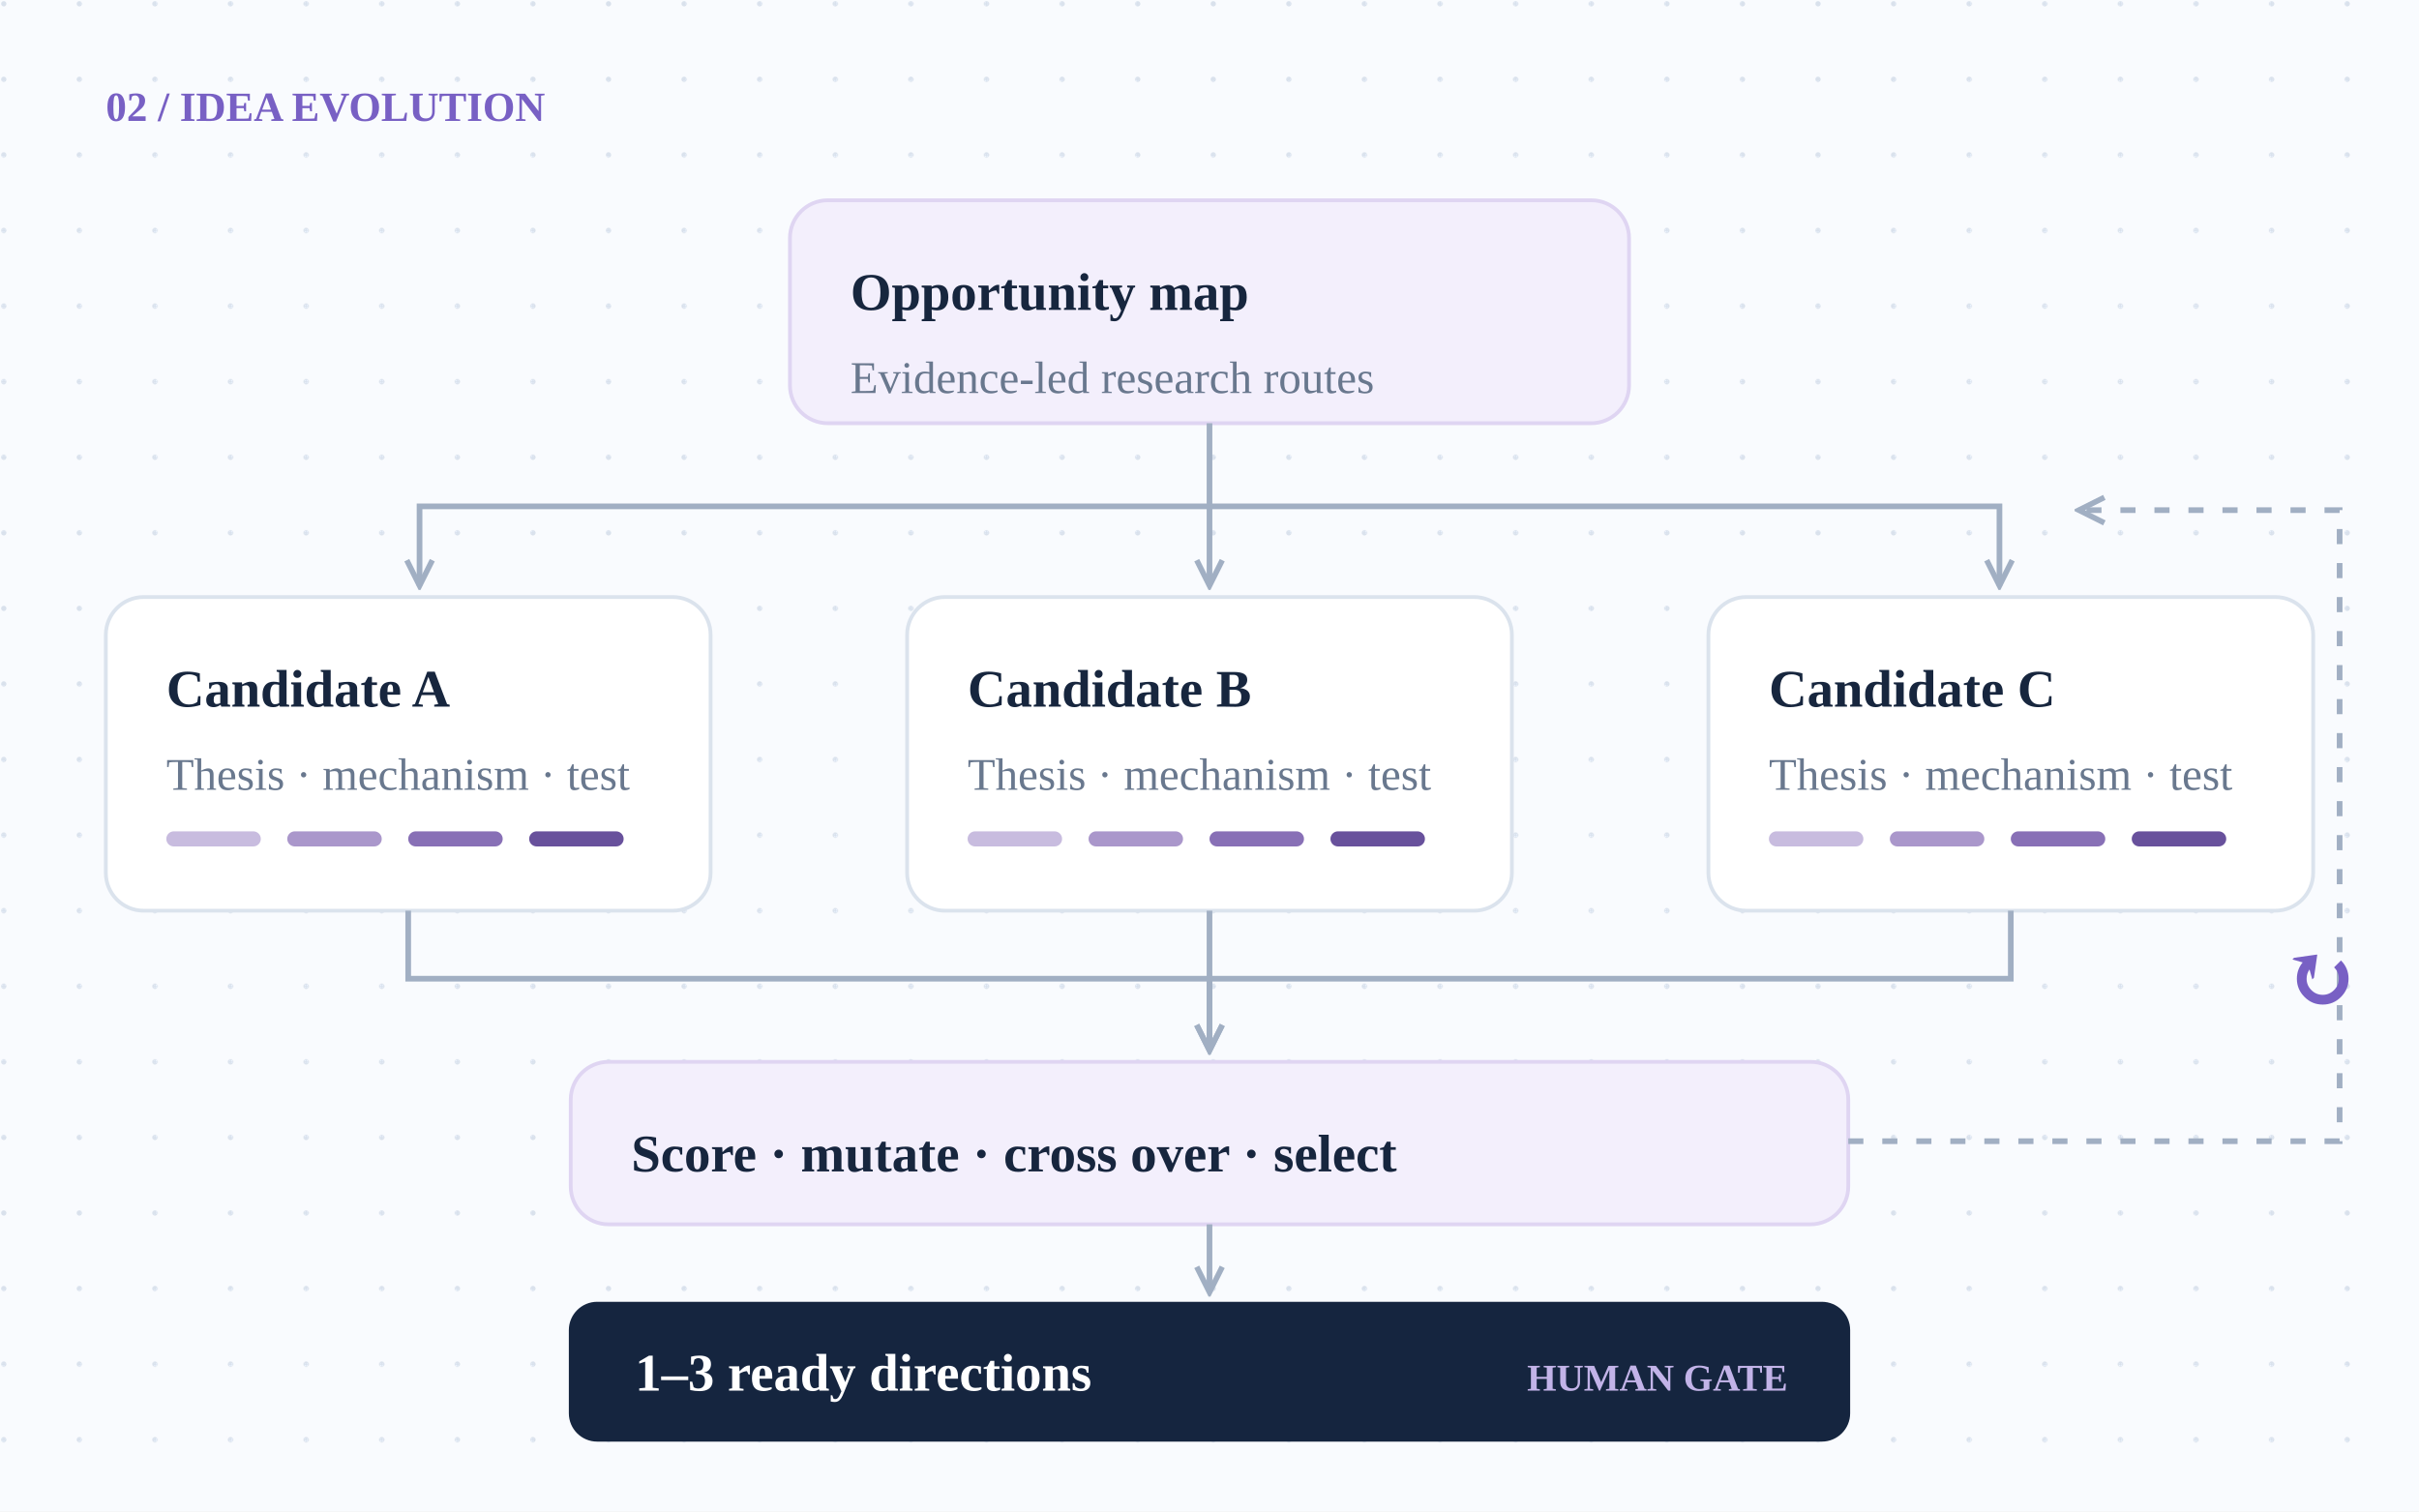
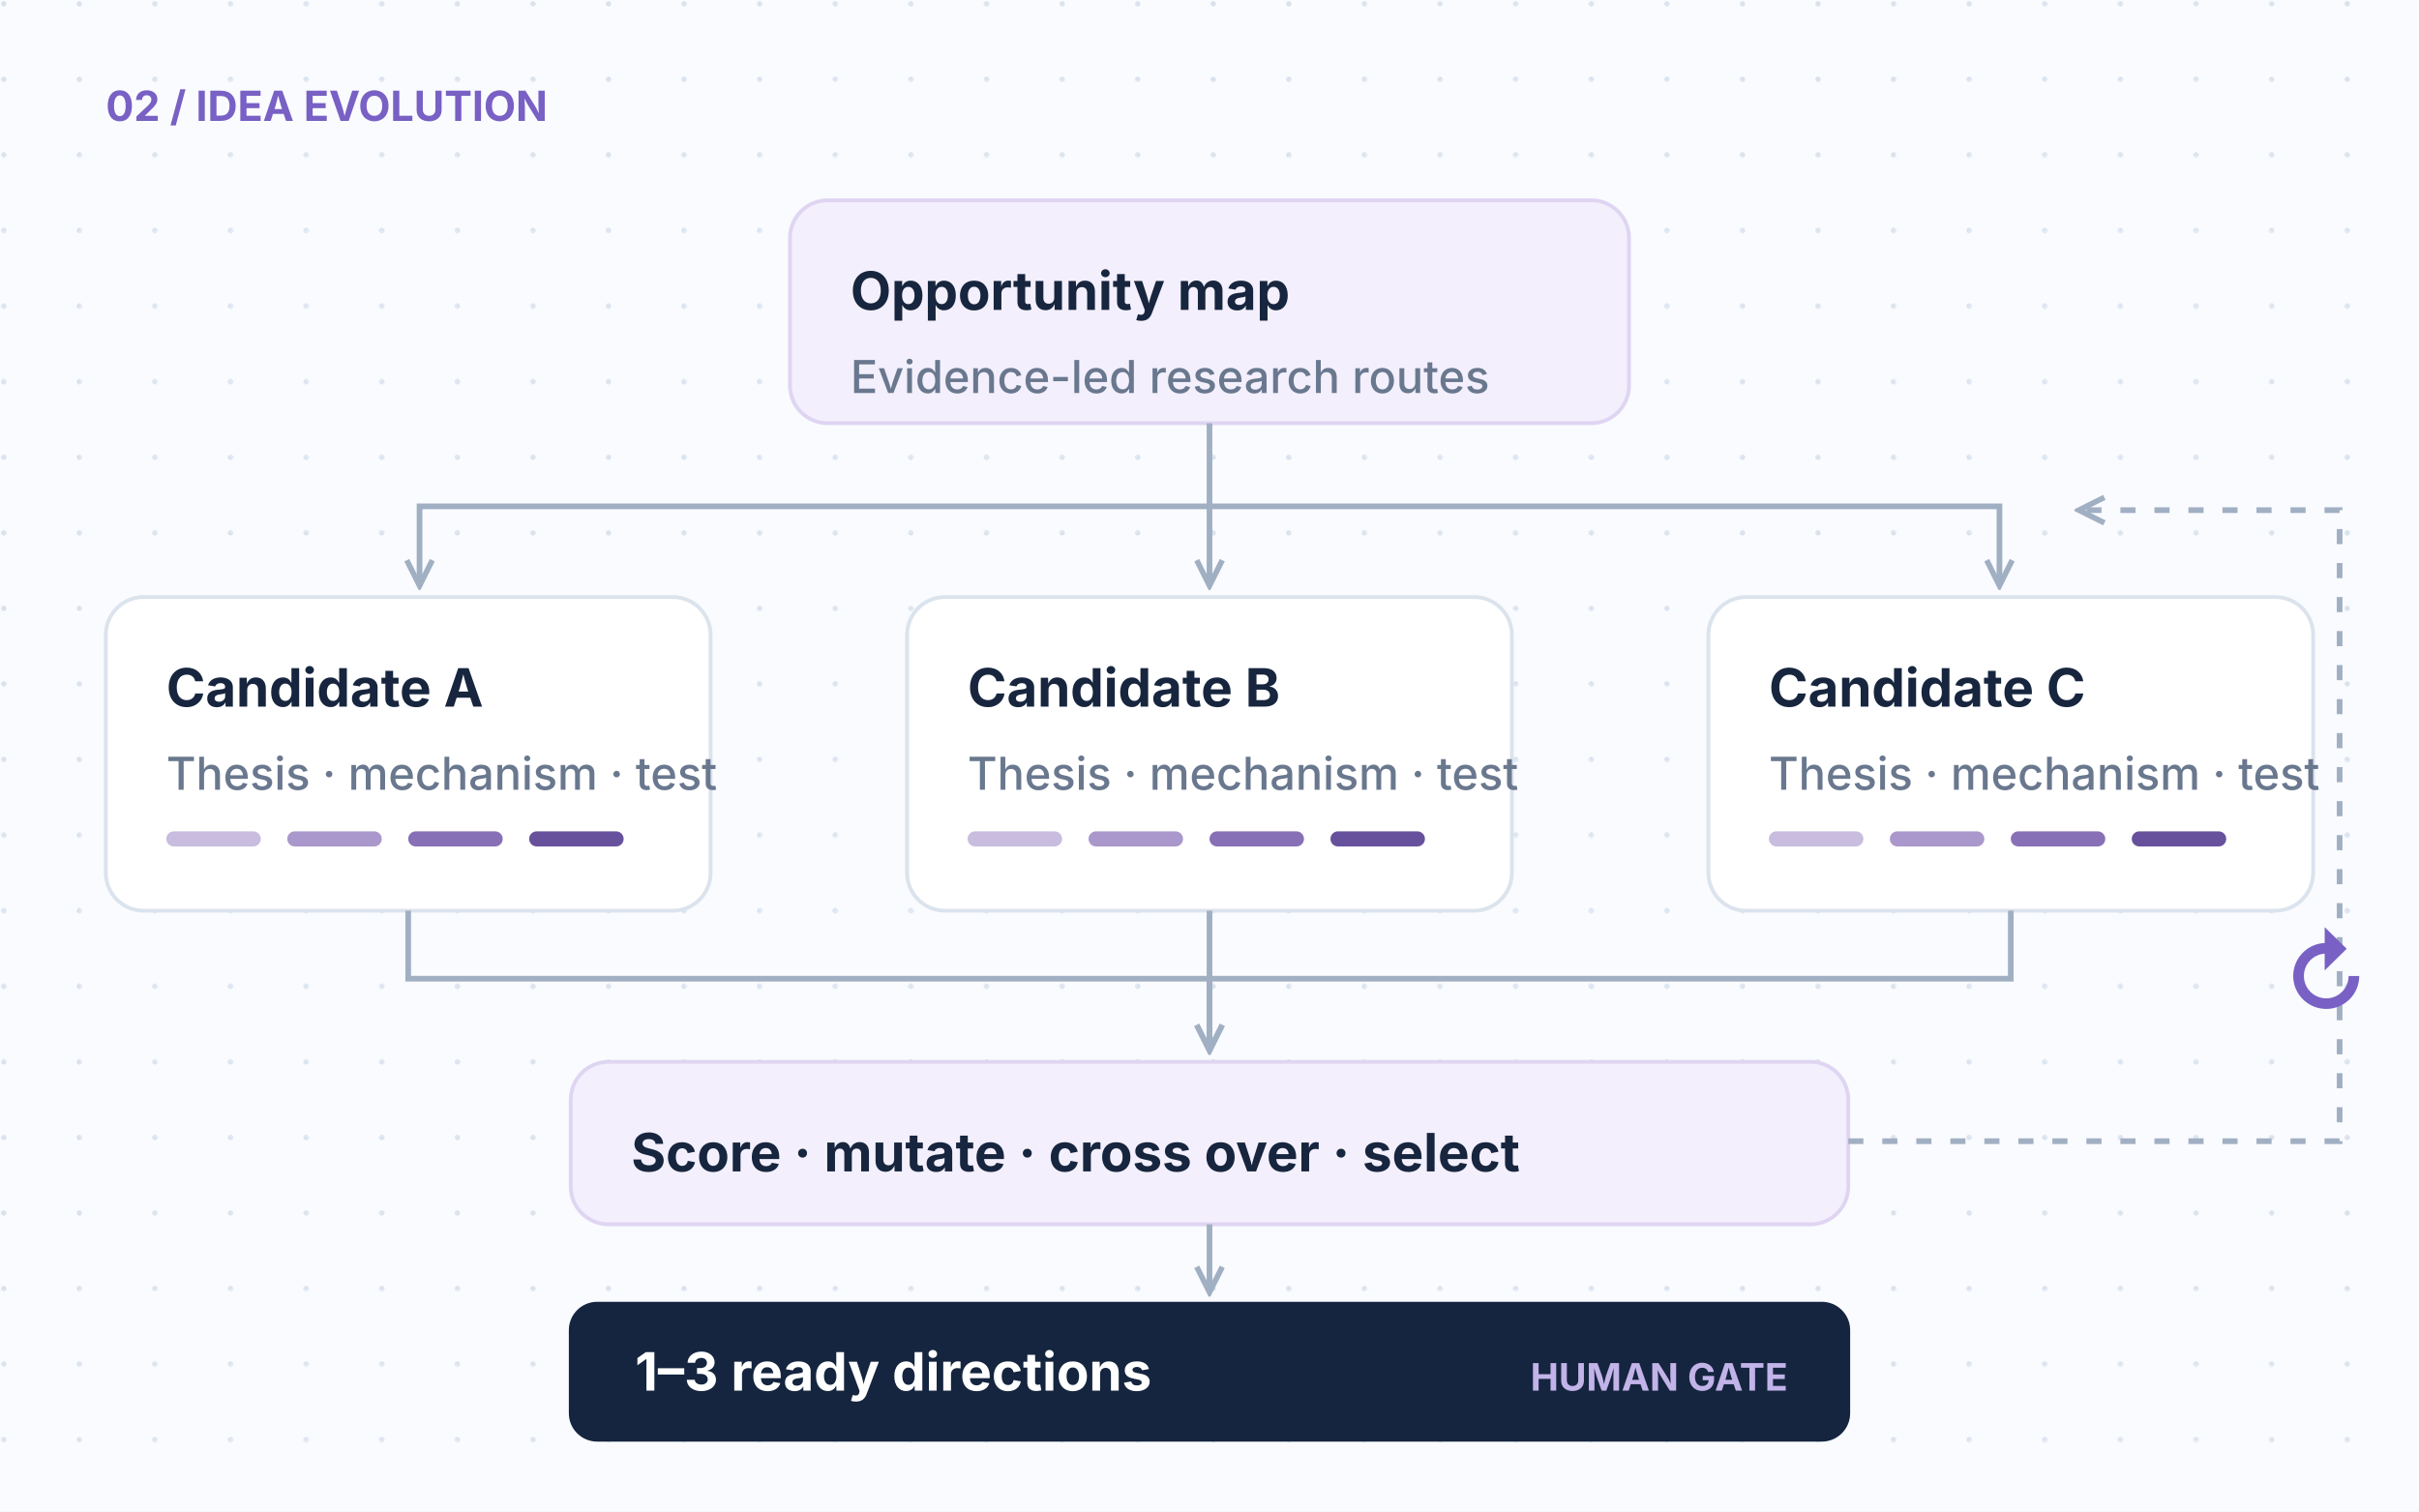
- <svg xmlns="http://www.w3.org/2000/svg" viewBox="0 0 640 400" role="img" aria-label="Candidate ideas evolve through scoring mutation crossover and researcher selection" style="--accent:#7860c4">
+ <svg xmlns="http://www.w3.org/2000/svg" viewBox="0 0 640 400" font-family="Inter, system-ui, -apple-system, Segoe UI, sans-serif" role="img" aria-label="Candidate ideas evolve through scoring mutation crossover and researcher selection" style="--accent:#7860c4">
  <defs>
    <marker id="arrow" viewBox="0 0 8 8" refX="7" refY="4" markerWidth="6" markerHeight="6" orient="auto-start-reverse">
      <path d="M1 1 L7 4 L1 7" fill="none" stroke="#a1afc3" stroke-width="1.3" />
    </marker>
    <pattern id="grid" width="20" height="20" patternUnits="userSpaceOnUse">
      <circle cx="1" cy="1" r=".7" fill="#d9e1ec" />
    </pattern>
  </defs>
  <rect width="640" height="400" fill="#f9fbfe" />
  <rect width="640" height="400" fill="url(#grid)" />
  <text x="28" y="32" fill="#7860c4" font-size="11" font-weight="700" text-anchor="start">02 / IDEA EVOLUTION</text>
  <rect x="209" y="53" width="222" height="59" rx="10" fill="#f3effc" stroke="#dfd5f2" />
  <text x="225" y="82" fill="#17263e" font-size="14" font-weight="650" text-anchor="start">Opportunity map</text>
  <text x="225" y="104" fill="#69788e" font-size="12" font-weight="500" text-anchor="start">Evidence-led research routes</text>
  <path d="M320 112 V134 H111 V155" fill="none" stroke="#a1afc3" stroke-width="1.5" marker-end="url(#arrow)" />
  <path d="M320 134 V155" fill="none" stroke="#a1afc3" stroke-width="1.5" marker-end="url(#arrow)" />
  <path d="M320 134 H529 V155" fill="none" stroke="#a1afc3" stroke-width="1.5" marker-end="url(#arrow)" />
  <rect x="28" y="158" width="160" height="83" rx="10" fill="#fff" stroke="#dbe3ed" />
  <text x="44" y="187" fill="#17263e" font-size="14" font-weight="650" text-anchor="start">Candidate A</text>
  <text x="44" y="209" fill="#69788e" font-size="12" font-weight="500" text-anchor="start">Thesis · mechanism · test</text>
  <rect x="44" y="220" width="25" height="4" rx="2" fill="#c8bcdf" stroke="none" />
  <rect x="76" y="220" width="25" height="4" rx="2" fill="#aa97cb" stroke="none" />
  <rect x="108" y="220" width="25" height="4" rx="2" fill="#8870b6" stroke="none" />
  <rect x="140" y="220" width="25" height="4" rx="2" fill="#68519c" stroke="none" />
  <rect x="240" y="158" width="160" height="83" rx="10" fill="#fff" stroke="#dbe3ed" />
  <text x="256" y="187" fill="#17263e" font-size="14" font-weight="650" text-anchor="start">Candidate B</text>
  <text x="256" y="209" fill="#69788e" font-size="12" font-weight="500" text-anchor="start">Thesis · mechanism · test</text>
  <rect x="256" y="220" width="25" height="4" rx="2" fill="#c8bcdf" stroke="none" />
  <rect x="288" y="220" width="25" height="4" rx="2" fill="#aa97cb" stroke="none" />
  <rect x="320" y="220" width="25" height="4" rx="2" fill="#8870b6" stroke="none" />
  <rect x="352" y="220" width="25" height="4" rx="2" fill="#68519c" stroke="none" />
  <rect x="452" y="158" width="160" height="83" rx="10" fill="#fff" stroke="#dbe3ed" />
  <text x="468" y="187" fill="#17263e" font-size="14" font-weight="650" text-anchor="start">Candidate C</text>
  <text x="468" y="209" fill="#69788e" font-size="12" font-weight="500" text-anchor="start">Thesis · mechanism · test</text>
  <rect x="468" y="220" width="25" height="4" rx="2" fill="#c8bcdf" stroke="none" />
  <rect x="500" y="220" width="25" height="4" rx="2" fill="#aa97cb" stroke="none" />
  <rect x="532" y="220" width="25" height="4" rx="2" fill="#8870b6" stroke="none" />
  <rect x="564" y="220" width="25" height="4" rx="2" fill="#68519c" stroke="none" />
  <path d="M108 241 V259 H320 V278" fill="none" stroke="#a1afc3" stroke-width="1.5" marker-end="url(#arrow)" />
  <path d="M532 241 V259 H320" fill="none" stroke="#a1afc3" stroke-width="1.5" />
  <path d="M320 241 V278" fill="none" stroke="#a1afc3" stroke-width="1.5" marker-end="url(#arrow)" />
  <rect x="151" y="281" width="338" height="43" rx="10" fill="#f3effc" stroke="#dfd5f2" />
  <text x="167" y="310" fill="#17263e" font-size="14" font-weight="650" text-anchor="start">Score · mutate · cross over · select</text>
  <path d="M489 302 H619 V135 H550" fill="none" stroke="#a1afc3" stroke-width="1.5" marker-end="url(#arrow)" stroke-dasharray="4 5" />
  <text x="604" y="267" fill="#7860c4" font-size="24" font-weight="650" text-anchor="start">↻</text>
  <path d="M320 324 V342" fill="none" stroke="#a1afc3" stroke-width="1.5" marker-end="url(#arrow)" />
  <rect x="151" y="345" width="338" height="36" rx="7" fill="#15253f" stroke="#15253f" />
  <text x="168" y="368" fill="#fff" font-size="14" font-weight="650" text-anchor="start">1–3 ready directions</text>
  <text x="473" y="368" fill="#c2b3e8" font-size="10" font-weight="700" text-anchor="end">HUMAN GATE</text>
</svg>
